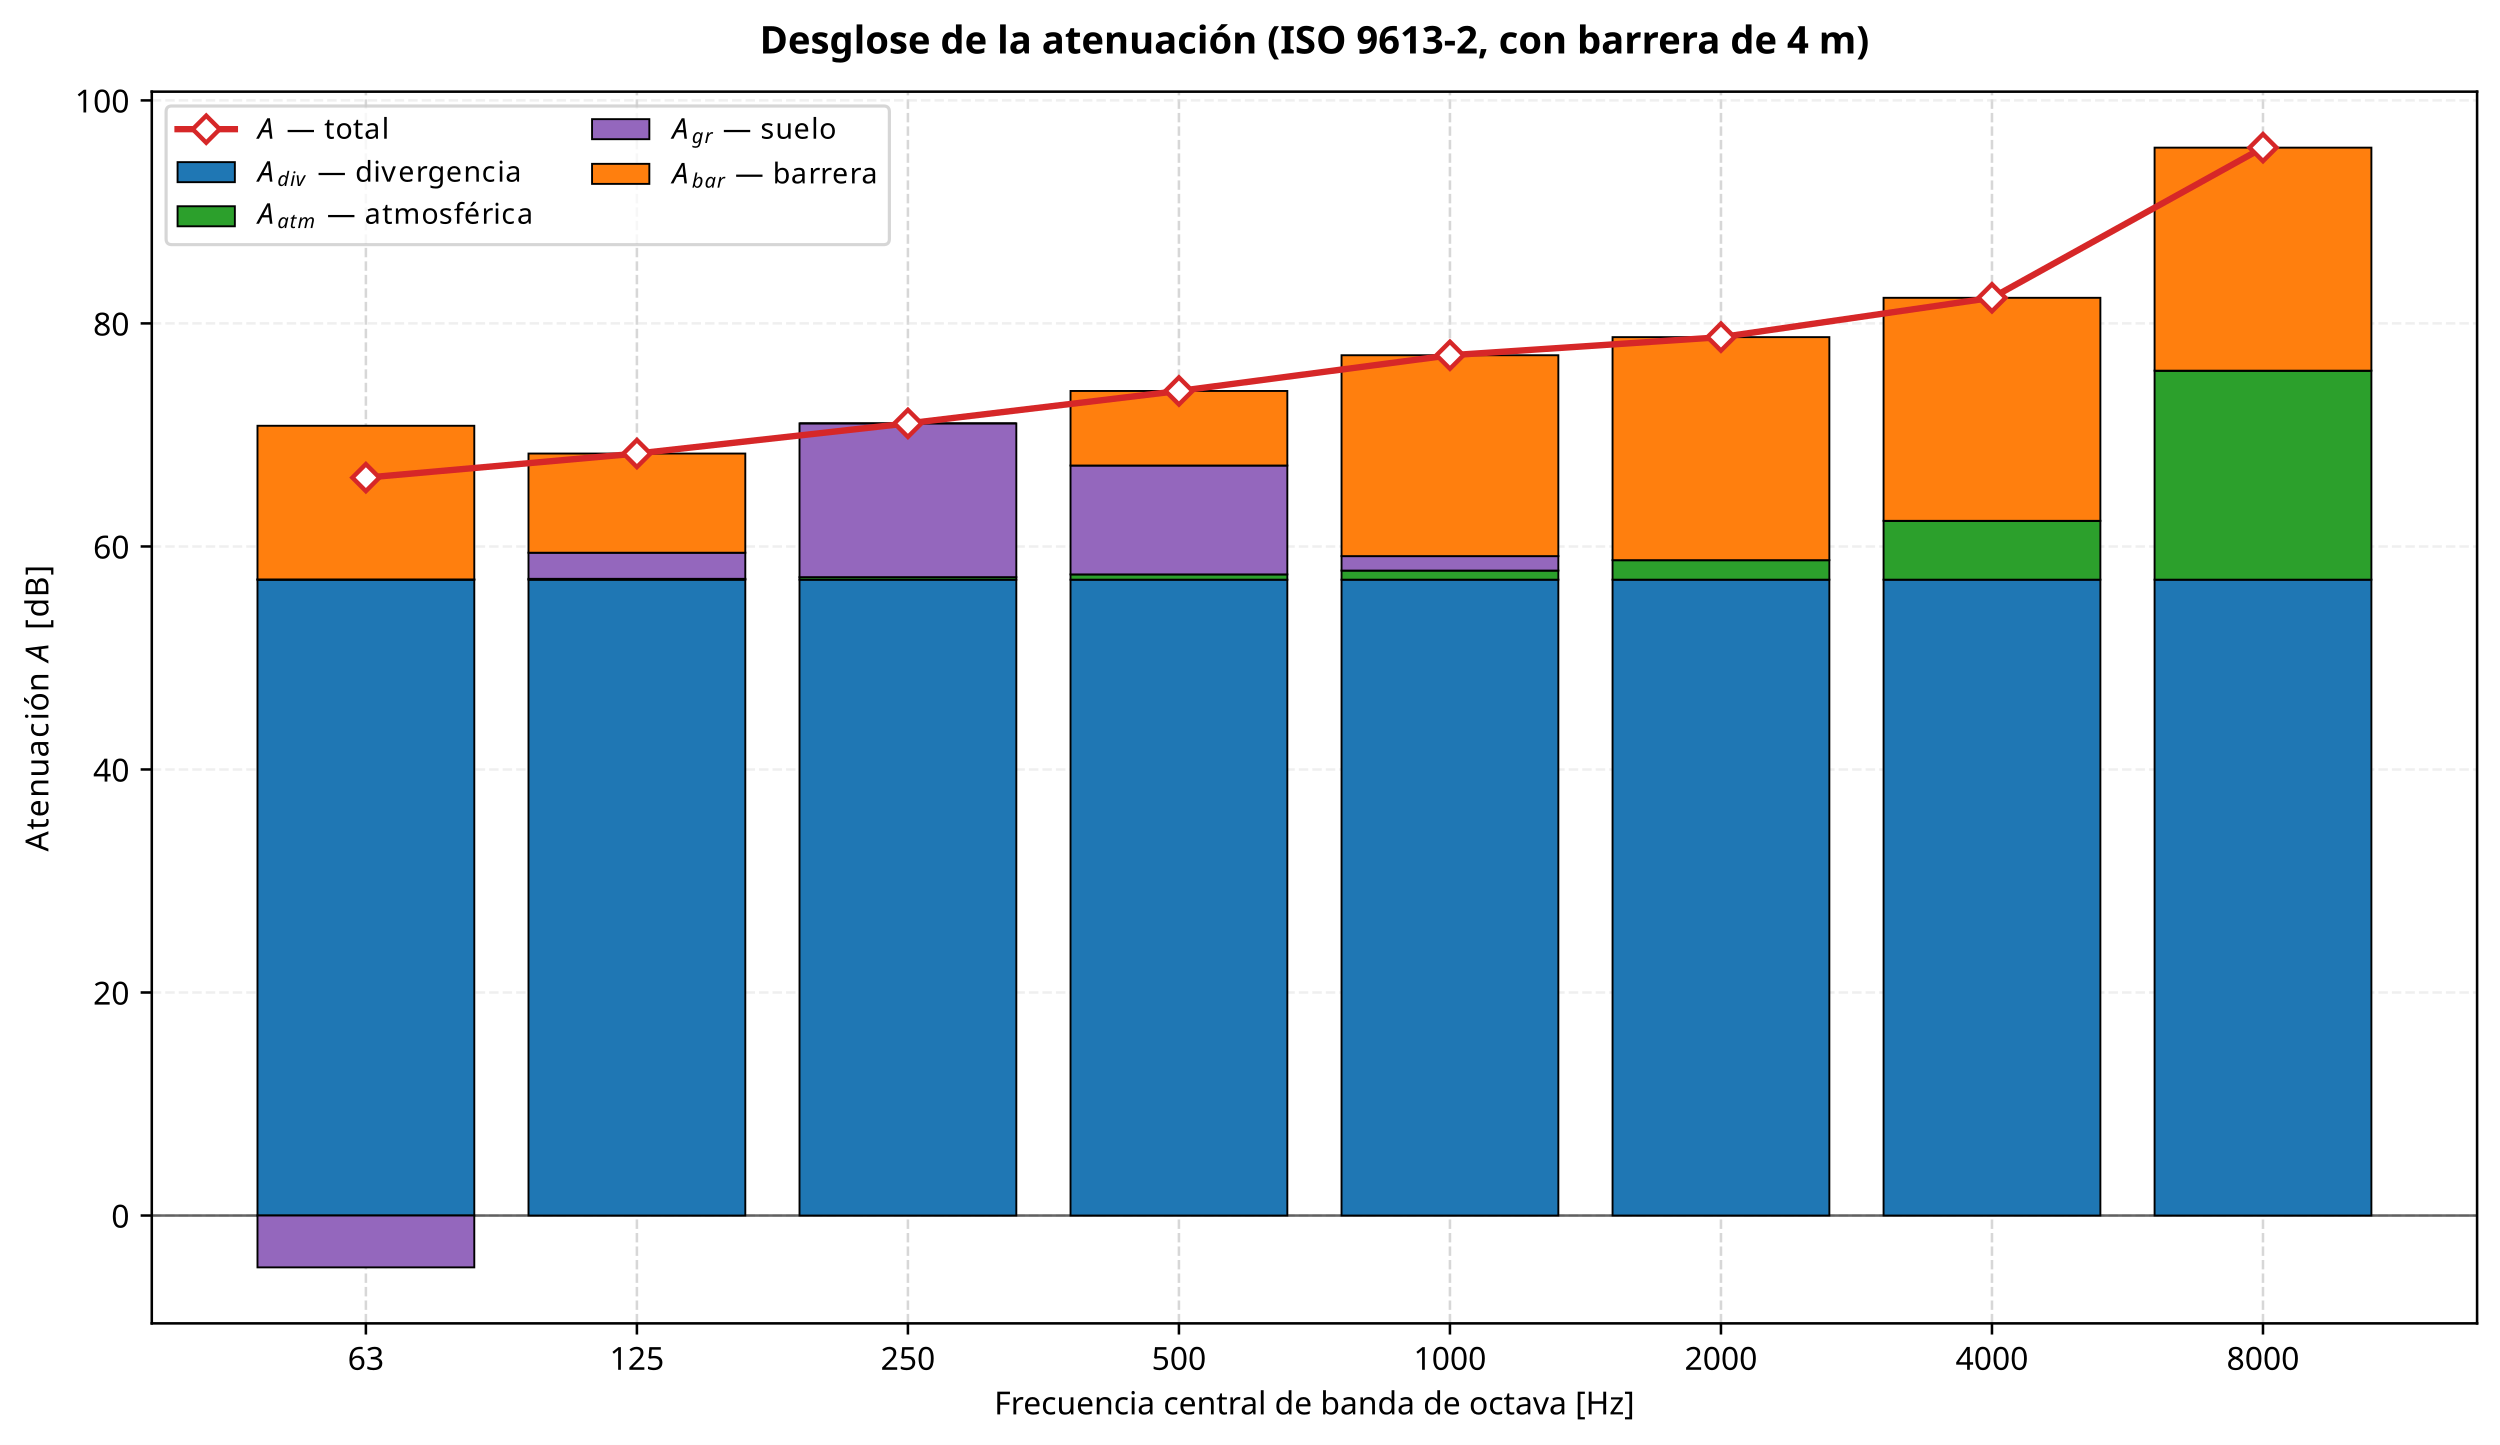
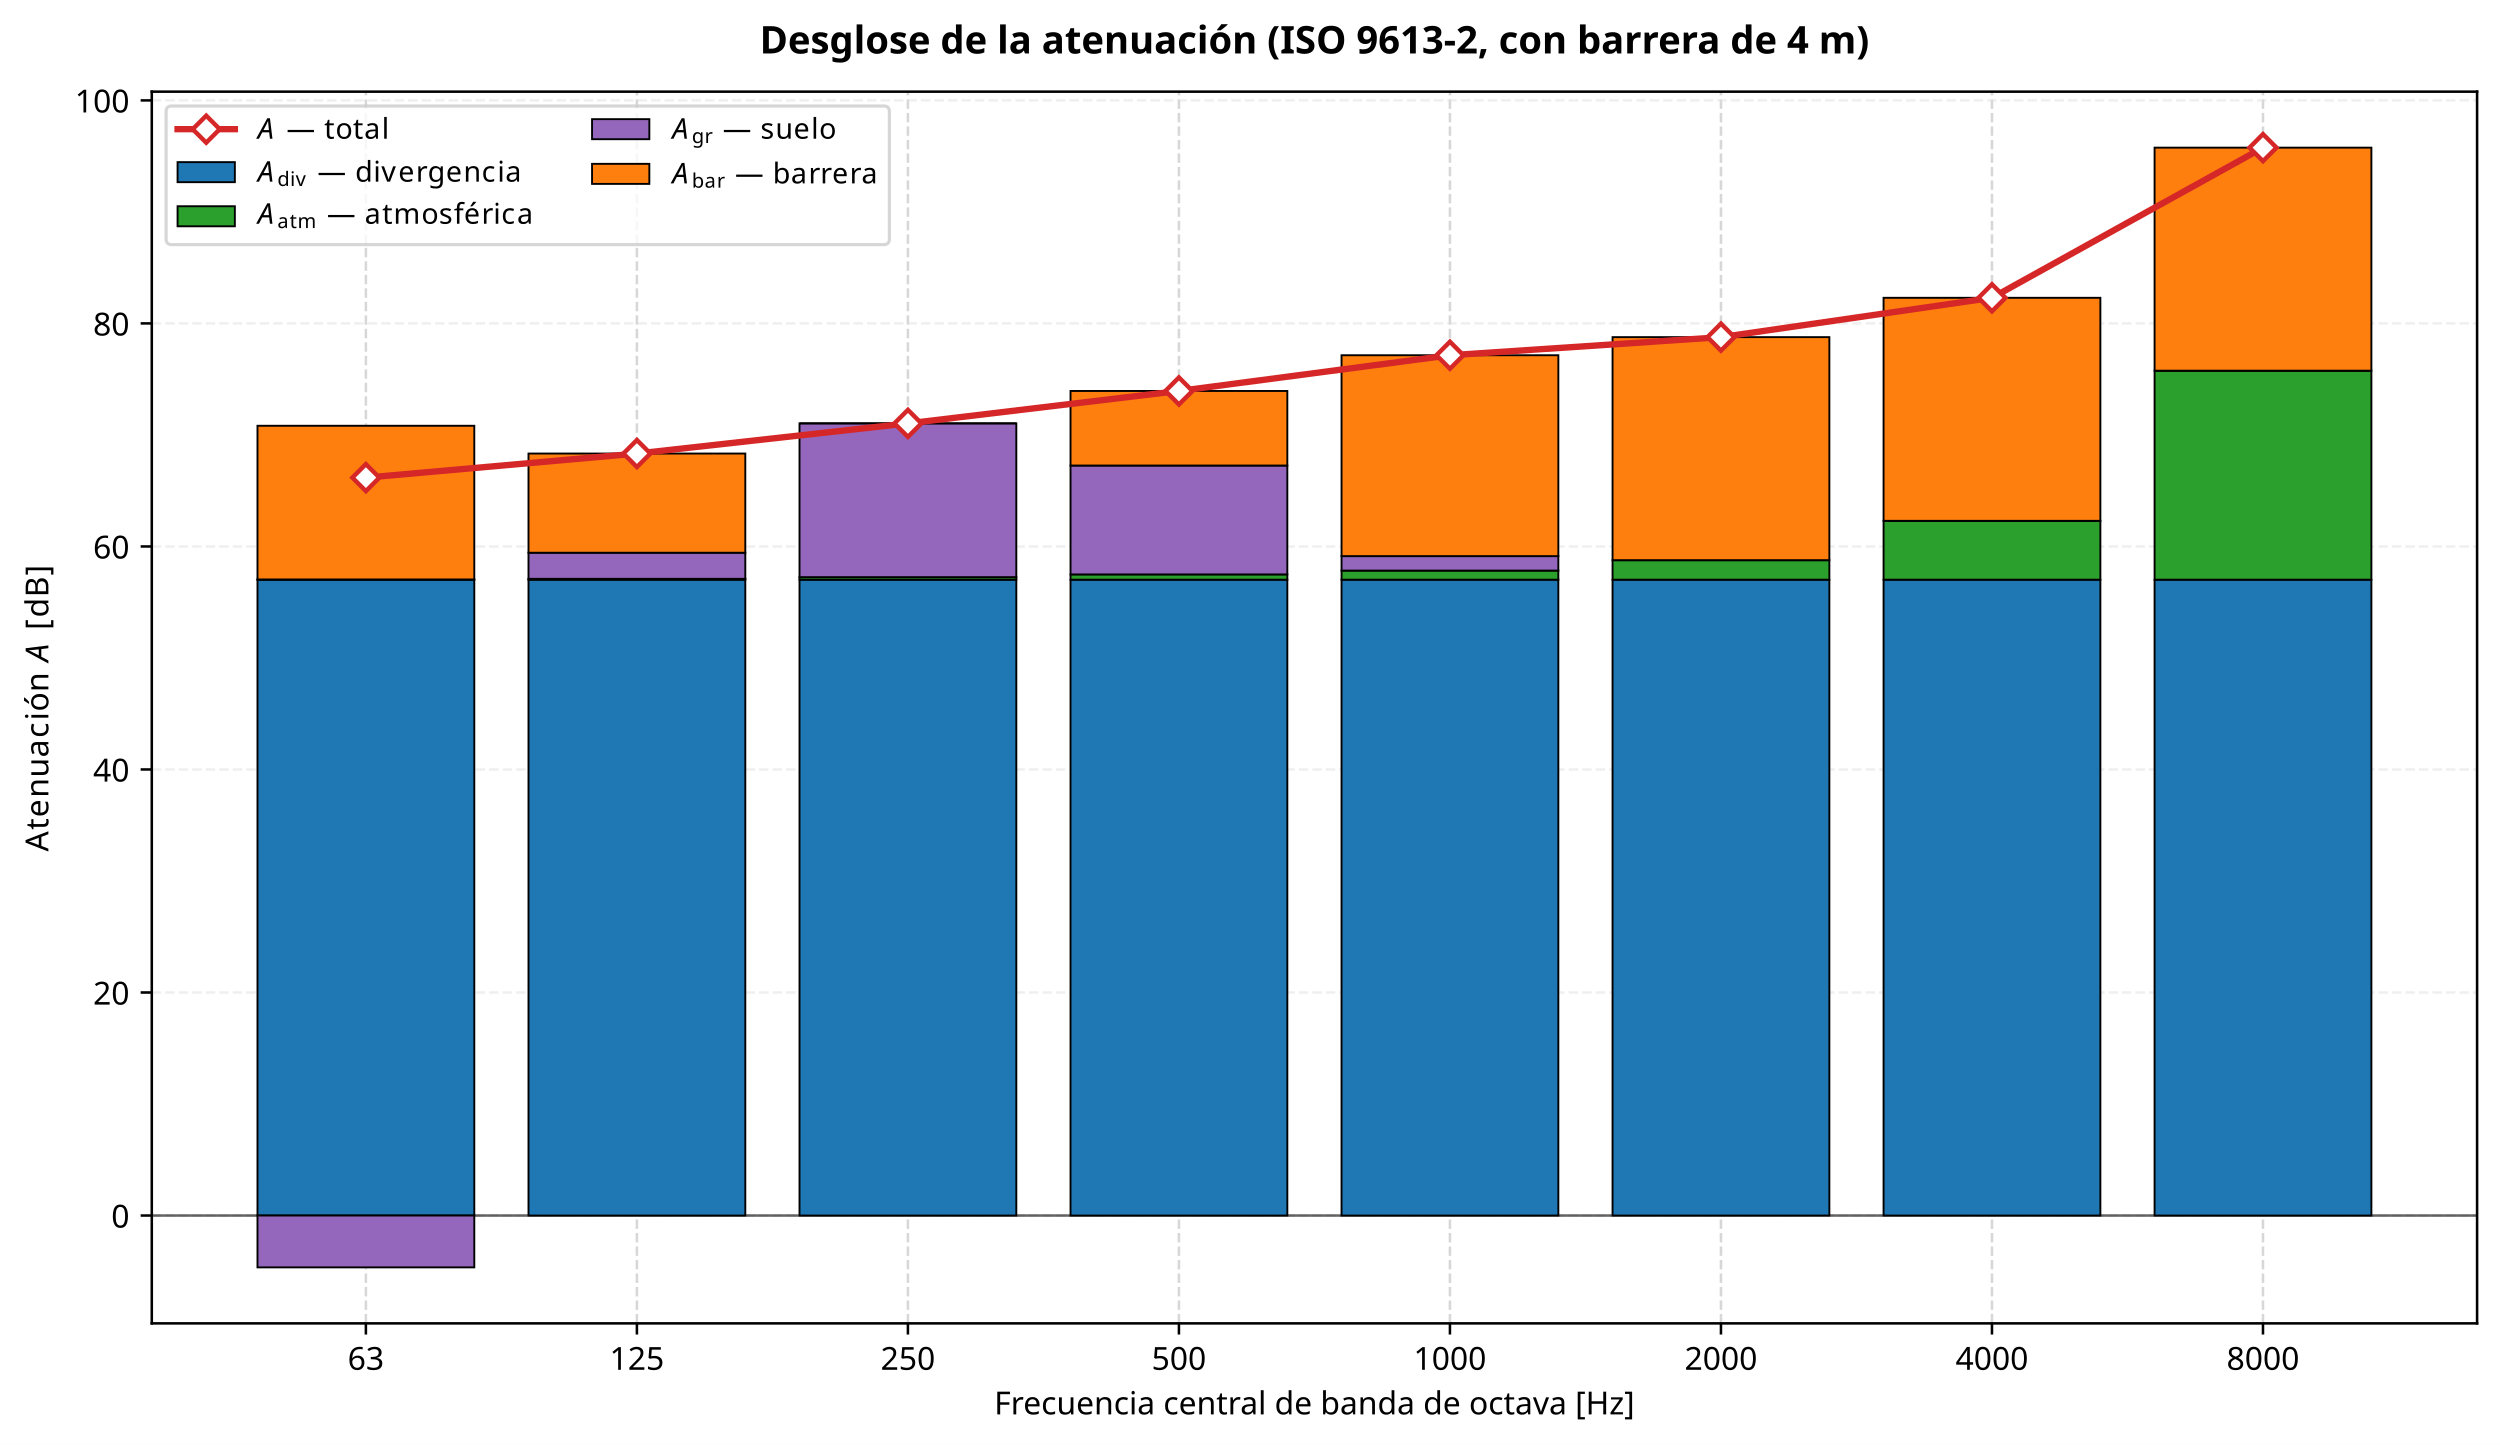
<svg xmlns="http://www.w3.org/2000/svg" xmlns:xlink="http://www.w3.org/1999/xlink" width="785.487pt" height="453.997pt" viewBox="0 0 785.487 453.997" version="1.1">
  <defs>
    <style type="text/css">*{stroke-linejoin: round; stroke-linecap: butt}</style>
  </defs>
  <g id="figure_1">
    <g id="patch_1">
      <path d="M 0 453.997  L 785.487 453.997  L 785.487 0  L 0 0  z " style="fill: #ffffff" />
    </g>
    <g id="axes_1">
      <g id="patch_2">
        <path d="M 47.69 415.796  L 778.288 415.796  L 778.288 28.798  L 47.69 28.798  z " style="fill: #ffffff" />
      </g>
      <g id="matplotlib.axis_1">
        <g id="xtick_1">
          <g id="line2d_1">
            <path d="M 114.959 415.796  L 114.959 28.798  " clip-path="url(#pddff5c7320)" style="fill: none; stroke-dasharray: 2.96,1.28; stroke-dashoffset: 0; stroke: #b0b0b0; stroke-opacity: 0.5; stroke-width: 0.8" />
          </g>
          <g id="line2d_2">
            <defs>
              <path id="m3d27035b55" d="M 0 0  L 0 3.5  " style="stroke: #000000; stroke-width: 0.8" />
            </defs>
            <g>
              <use xlink:href="#m3d27035b55" x="114.959" y="415.796" style="stroke: #000000; stroke-width: 0.8" />
            </g>
          </g>
          <g id="text_1">
            <text style="font-size: 10px; font-family: sans-serif; text-anchor: middle" x="114.959" y="430.393" transform="rotate(-0 114.9593 430.3934)">63</text>
          </g>
        </g>
        <g id="xtick_2">
          <g id="line2d_3">
            <path d="M 200.111 415.796  L 200.111 28.798  " clip-path="url(#pddff5c7320)" style="fill: none; stroke-dasharray: 2.96,1.28; stroke-dashoffset: 0; stroke: #b0b0b0; stroke-opacity: 0.5; stroke-width: 0.8" />
          </g>
          <g id="line2d_4">
            <g>
              <use xlink:href="#m3d27035b55" x="200.111" y="415.796" style="stroke: #000000; stroke-width: 0.8" />
            </g>
          </g>
          <g id="text_2">
            <text style="font-size: 10px; font-family: sans-serif; text-anchor: middle" x="200.111" y="430.393" transform="rotate(-0 200.1106 430.3934)">125</text>
          </g>
        </g>
        <g id="xtick_3">
          <g id="line2d_5">
            <path d="M 285.262 415.796  L 285.262 28.798  " clip-path="url(#pddff5c7320)" style="fill: none; stroke-dasharray: 2.96,1.28; stroke-dashoffset: 0; stroke: #b0b0b0; stroke-opacity: 0.5; stroke-width: 0.8" />
          </g>
          <g id="line2d_6">
            <g>
              <use xlink:href="#m3d27035b55" x="285.262" y="415.796" style="stroke: #000000; stroke-width: 0.8" />
            </g>
          </g>
          <g id="text_3">
            <text style="font-size: 10px; font-family: sans-serif; text-anchor: middle" x="285.262" y="430.393" transform="rotate(-0 285.2618 430.3934)">250</text>
          </g>
        </g>
        <g id="xtick_4">
          <g id="line2d_7">
            <path d="M 370.413 415.796  L 370.413 28.798  " clip-path="url(#pddff5c7320)" style="fill: none; stroke-dasharray: 2.96,1.28; stroke-dashoffset: 0; stroke: #b0b0b0; stroke-opacity: 0.5; stroke-width: 0.8" />
          </g>
          <g id="line2d_8">
            <g>
              <use xlink:href="#m3d27035b55" x="370.413" y="415.796" style="stroke: #000000; stroke-width: 0.8" />
            </g>
          </g>
          <g id="text_4">
            <text style="font-size: 10px; font-family: sans-serif; text-anchor: middle" x="370.413" y="430.393" transform="rotate(-0 370.4131 430.3934)">500</text>
          </g>
        </g>
        <g id="xtick_5">
          <g id="line2d_9">
            <path d="M 455.564 415.796  L 455.564 28.798  " clip-path="url(#pddff5c7320)" style="fill: none; stroke-dasharray: 2.96,1.28; stroke-dashoffset: 0; stroke: #b0b0b0; stroke-opacity: 0.5; stroke-width: 0.8" />
          </g>
          <g id="line2d_10">
            <g>
              <use xlink:href="#m3d27035b55" x="455.564" y="415.796" style="stroke: #000000; stroke-width: 0.8" />
            </g>
          </g>
          <g id="text_5">
            <text style="font-size: 10px; font-family: sans-serif; text-anchor: middle" x="455.564" y="430.393" transform="rotate(-0 455.5643 430.3934)">1000</text>
          </g>
        </g>
        <g id="xtick_6">
          <g id="line2d_11">
            <path d="M 540.716 415.796  L 540.716 28.798  " clip-path="url(#pddff5c7320)" style="fill: none; stroke-dasharray: 2.96,1.28; stroke-dashoffset: 0; stroke: #b0b0b0; stroke-opacity: 0.5; stroke-width: 0.8" />
          </g>
          <g id="line2d_12">
            <g>
              <use xlink:href="#m3d27035b55" x="540.716" y="415.796" style="stroke: #000000; stroke-width: 0.8" />
            </g>
          </g>
          <g id="text_6">
            <text style="font-size: 10px; font-family: sans-serif; text-anchor: middle" x="540.716" y="430.393" transform="rotate(-0 540.7155 430.3934)">2000</text>
          </g>
        </g>
        <g id="xtick_7">
          <g id="line2d_13">
            <path d="M 625.867 415.796  L 625.867 28.798  " clip-path="url(#pddff5c7320)" style="fill: none; stroke-dasharray: 2.96,1.28; stroke-dashoffset: 0; stroke: #b0b0b0; stroke-opacity: 0.5; stroke-width: 0.8" />
          </g>
          <g id="line2d_14">
            <g>
              <use xlink:href="#m3d27035b55" x="625.867" y="415.796" style="stroke: #000000; stroke-width: 0.8" />
            </g>
          </g>
          <g id="text_7">
            <text style="font-size: 10px; font-family: sans-serif; text-anchor: middle" x="625.867" y="430.393" transform="rotate(-0 625.8668 430.3934)">4000</text>
          </g>
        </g>
        <g id="xtick_8">
          <g id="line2d_15">
            <path d="M 711.018 415.796  L 711.018 28.798  " clip-path="url(#pddff5c7320)" style="fill: none; stroke-dasharray: 2.96,1.28; stroke-dashoffset: 0; stroke: #b0b0b0; stroke-opacity: 0.5; stroke-width: 0.8" />
          </g>
          <g id="line2d_16">
            <g>
              <use xlink:href="#m3d27035b55" x="711.018" y="415.796" style="stroke: #000000; stroke-width: 0.8" />
            </g>
          </g>
          <g id="text_8">
            <text style="font-size: 10px; font-family: sans-serif; text-anchor: middle" x="711.018" y="430.393" transform="rotate(-0 711.018 430.3934)">8000</text>
          </g>
        </g>
        <g id="text_9">
          <text style="font-size: 10px; font-family: sans-serif; text-anchor: middle" x="412.989" y="444.394" transform="rotate(-0 412.9887 444.3942)">Frecuencia central de banda de octava [Hz]</text>
        </g>
      </g>
      <g id="matplotlib.axis_2">
        <g id="ytick_1">
          <g id="line2d_17">
            <path d="M 47.69 381.913  L 778.288 381.913  " clip-path="url(#pddff5c7320)" style="fill: none; stroke-dasharray: 2.96,1.28; stroke-dashoffset: 0; stroke: #e0e0e0; stroke-opacity: 0.5; stroke-width: 0.8" />
          </g>
          <g id="line2d_18">
            <defs>
              <path id="mef640d9f3a" d="M 0 0  L -3.5 0  " style="stroke: #000000; stroke-width: 0.8" />
            </defs>
            <g>
              <use xlink:href="#mef640d9f3a" x="47.69" y="381.913" style="stroke: #000000; stroke-width: 0.8" />
            </g>
          </g>
          <g id="text_10">
            <text style="font-size: 10px; font-family: sans-serif; text-anchor: end" x="40.69" y="385.712" transform="rotate(-0 40.68984 385.7117)">0</text>
          </g>
        </g>
        <g id="ytick_2">
          <g id="line2d_19">
            <path d="M 47.69 311.839  L 778.288 311.839  " clip-path="url(#pddff5c7320)" style="fill: none; stroke-dasharray: 2.96,1.28; stroke-dashoffset: 0; stroke: #e0e0e0; stroke-opacity: 0.5; stroke-width: 0.8" />
          </g>
          <g id="line2d_20">
            <g>
              <use xlink:href="#mef640d9f3a" x="47.69" y="311.839" style="stroke: #000000; stroke-width: 0.8" />
            </g>
          </g>
          <g id="text_11">
            <text style="font-size: 10px; font-family: sans-serif; text-anchor: end" x="40.69" y="315.638" transform="rotate(-0 40.68984 315.6381)">20</text>
          </g>
        </g>
        <g id="ytick_3">
          <g id="line2d_21">
            <path d="M 47.69 241.766  L 778.288 241.766  " clip-path="url(#pddff5c7320)" style="fill: none; stroke-dasharray: 2.96,1.28; stroke-dashoffset: 0; stroke: #e0e0e0; stroke-opacity: 0.5; stroke-width: 0.8" />
          </g>
          <g id="line2d_22">
            <g>
              <use xlink:href="#mef640d9f3a" x="47.69" y="241.766" style="stroke: #000000; stroke-width: 0.8" />
            </g>
          </g>
          <g id="text_12">
            <text style="font-size: 10px; font-family: sans-serif; text-anchor: end" x="40.69" y="245.565" transform="rotate(-0 40.68984 245.5646)">40</text>
          </g>
        </g>
        <g id="ytick_4">
          <g id="line2d_23">
            <path d="M 47.69 171.692  L 778.288 171.692  " clip-path="url(#pddff5c7320)" style="fill: none; stroke-dasharray: 2.96,1.28; stroke-dashoffset: 0; stroke: #e0e0e0; stroke-opacity: 0.5; stroke-width: 0.8" />
          </g>
          <g id="line2d_24">
            <g>
              <use xlink:href="#mef640d9f3a" x="47.69" y="171.692" style="stroke: #000000; stroke-width: 0.8" />
            </g>
          </g>
          <g id="text_13">
            <text style="font-size: 10px; font-family: sans-serif; text-anchor: end" x="40.69" y="175.491" transform="rotate(-0 40.68984 175.491)">60</text>
          </g>
        </g>
        <g id="ytick_5">
          <g id="line2d_25">
            <path d="M 47.69 101.619  L 778.288 101.619  " clip-path="url(#pddff5c7320)" style="fill: none; stroke-dasharray: 2.96,1.28; stroke-dashoffset: 0; stroke: #e0e0e0; stroke-opacity: 0.5; stroke-width: 0.8" />
          </g>
          <g id="line2d_26">
            <g>
              <use xlink:href="#mef640d9f3a" x="47.69" y="101.619" style="stroke: #000000; stroke-width: 0.8" />
            </g>
          </g>
          <g id="text_14">
            <text style="font-size: 10px; font-family: sans-serif; text-anchor: end" x="40.69" y="105.417" transform="rotate(-0 40.68984 105.4174)">80</text>
          </g>
        </g>
        <g id="ytick_6">
          <g id="line2d_27">
            <path d="M 47.69 31.545  L 778.288 31.545  " clip-path="url(#pddff5c7320)" style="fill: none; stroke-dasharray: 2.96,1.28; stroke-dashoffset: 0; stroke: #e0e0e0; stroke-opacity: 0.5; stroke-width: 0.8" />
          </g>
          <g id="line2d_28">
            <g>
              <use xlink:href="#mef640d9f3a" x="47.69" y="31.545" style="stroke: #000000; stroke-width: 0.8" />
            </g>
          </g>
          <g id="text_15">
            <text style="font-size: 10px; font-family: sans-serif; text-anchor: end" x="40.69" y="35.344" transform="rotate(-0 40.68984 35.34386)">100</text>
          </g>
        </g>
        <g id="text_16">
          <g transform="translate(15.2 267.547) rotate(-90)">
            <text>
              <tspan x="0" y="-0" style="font-size: 10px; font-family: sans-serif">A</tspan>
              <tspan x="6.841" y="-0" style="font-size: 10px; font-family: sans-serif">t</tspan>
              <tspan x="10.762" y="-0" style="font-size: 10px; font-family: sans-serif">e</tspan>
              <tspan x="16.914" y="-0" style="font-size: 10px; font-family: sans-serif">n</tspan>
              <tspan x="23.252" y="-0" style="font-size: 10px; font-family: sans-serif">u</tspan>
              <tspan x="29.59" y="-0" style="font-size: 10px; font-family: sans-serif">a</tspan>
              <tspan x="35.718" y="-0" style="font-size: 10px; font-family: sans-serif">c</tspan>
              <tspan x="41.216" y="-0" style="font-size: 10px; font-family: sans-serif">i</tspan>
              <tspan x="43.994" y="-0" style="font-size: 10px; font-family: sans-serif">ó</tspan>
              <tspan x="50.112" y="-0" style="font-size: 10px; font-family: sans-serif">n</tspan>
              <tspan x="56.45" y="-0" style="font-size: 10px; font-family: sans-serif"> </tspan>
              <tspan x="66.47" y="-0" style="font-size: 10px; font-family: sans-serif"> </tspan>
              <tspan x="69.648" y="-0" style="font-size: 10px; font-family: sans-serif">[</tspan>
              <tspan x="73.55" y="-0" style="font-size: 10px; font-family: sans-serif">d</tspan>
              <tspan x="79.897" y="-0" style="font-size: 10px; font-family: sans-serif">B</tspan>
              <tspan x="86.758" y="-0" style="font-size: 10px; font-family: sans-serif">]</tspan>
              <tspan x="59.629" y="-0" style="font-style: oblique; font-size: 10px; font-family: sans-serif">A</tspan>
            </text>
          </g>
        </g>
      </g>
      <g id="line2d_29">
        <path d="M 47.69 381.913  L 778.288 381.913  " clip-path="url(#pddff5c7320)" style="fill: none; stroke: #000000; stroke-opacity: 0.6; stroke-width: 0.8; stroke-linecap: square" />
      </g>
      <g id="patch_3">
        <path d="M 47.69 415.796  L 47.69 28.798  " style="fill: none; stroke: #000000; stroke-width: 0.8; stroke-linejoin: miter; stroke-linecap: square" />
      </g>
      <g id="patch_4">
        <path d="M 778.288 415.796  L 778.288 28.798  " style="fill: none; stroke: #000000; stroke-width: 0.8; stroke-linejoin: miter; stroke-linecap: square" />
      </g>
      <g id="patch_5">
        <path d="M 47.69 415.796  L 778.288 415.796  " style="fill: none; stroke: #000000; stroke-width: 0.8; stroke-linejoin: miter; stroke-linecap: square" />
      </g>
      <g id="patch_6">
        <path d="M 47.69 28.798  L 778.288 28.798  " style="fill: none; stroke: #000000; stroke-width: 0.8; stroke-linejoin: miter; stroke-linecap: square" />
      </g>
      <g id="patch_7">
        <path d="M 80.899 381.913  L 149.02 381.913  L 149.02 182.131  L 80.899 182.131  z " clip-path="url(#pddff5c7320)" style="fill: #1f77b4; stroke: #000000; stroke-width: 0.6; stroke-linejoin: miter" />
      </g>
      <g id="patch_8">
        <path d="M 166.05 381.913  L 234.171 381.913  L 234.171 182.131  L 166.05 182.131  z " clip-path="url(#pddff5c7320)" style="fill: #1f77b4; stroke: #000000; stroke-width: 0.6; stroke-linejoin: miter" />
      </g>
      <g id="patch_9">
        <path d="M 251.201 381.913  L 319.322 381.913  L 319.322 182.131  L 251.201 182.131  z " clip-path="url(#pddff5c7320)" style="fill: #1f77b4; stroke: #000000; stroke-width: 0.6; stroke-linejoin: miter" />
      </g>
      <g id="patch_10">
        <path d="M 336.353 381.913  L 404.474 381.913  L 404.474 182.131  L 336.353 182.131  z " clip-path="url(#pddff5c7320)" style="fill: #1f77b4; stroke: #000000; stroke-width: 0.6; stroke-linejoin: miter" />
      </g>
      <g id="patch_11">
        <path d="M 421.504 381.913  L 489.625 381.913  L 489.625 182.131  L 421.504 182.131  z " clip-path="url(#pddff5c7320)" style="fill: #1f77b4; stroke: #000000; stroke-width: 0.6; stroke-linejoin: miter" />
      </g>
      <g id="patch_12">
        <path d="M 506.655 381.913  L 574.776 381.913  L 574.776 182.131  L 506.655 182.131  z " clip-path="url(#pddff5c7320)" style="fill: #1f77b4; stroke: #000000; stroke-width: 0.6; stroke-linejoin: miter" />
      </g>
      <g id="patch_13">
        <path d="M 591.806 381.913  L 659.927 381.913  L 659.927 182.131  L 591.806 182.131  z " clip-path="url(#pddff5c7320)" style="fill: #1f77b4; stroke: #000000; stroke-width: 0.6; stroke-linejoin: miter" />
      </g>
      <g id="patch_14">
        <path d="M 676.958 381.913  L 745.079 381.913  L 745.079 182.131  L 676.958 182.131  z " clip-path="url(#pddff5c7320)" style="fill: #1f77b4; stroke: #000000; stroke-width: 0.6; stroke-linejoin: miter" />
      </g>
      <g id="patch_15">
        <path d="M 80.899 182.131  L 149.02 182.131  L 149.02 182.058  L 80.899 182.058  z " clip-path="url(#pddff5c7320)" style="fill: #2ca02c; stroke: #000000; stroke-width: 0.6; stroke-linejoin: miter" />
      </g>
      <g id="patch_16">
        <path d="M 166.05 182.131  L 234.171 182.131  L 234.171 181.864  L 166.05 181.864  z " clip-path="url(#pddff5c7320)" style="fill: #2ca02c; stroke: #000000; stroke-width: 0.6; stroke-linejoin: miter" />
      </g>
      <g id="patch_17">
        <path d="M 251.201 182.131  L 319.322 182.131  L 319.322 181.338  L 251.201 181.338  z " clip-path="url(#pddff5c7320)" style="fill: #2ca02c; stroke: #000000; stroke-width: 0.6; stroke-linejoin: miter" />
      </g>
      <g id="patch_18">
        <path d="M 336.353 182.131  L 404.474 182.131  L 404.474 180.475  L 336.353 180.475  z " clip-path="url(#pddff5c7320)" style="fill: #2ca02c; stroke: #000000; stroke-width: 0.6; stroke-linejoin: miter" />
      </g>
      <g id="patch_19">
        <path d="M 421.504 182.131  L 489.625 182.131  L 489.625 179.273  L 421.504 179.273  z " clip-path="url(#pddff5c7320)" style="fill: #2ca02c; stroke: #000000; stroke-width: 0.6; stroke-linejoin: miter" />
      </g>
      <g id="patch_20">
        <path d="M 506.655 182.131  L 574.776 182.131  L 574.776 176.001  L 506.655 176.001  z " clip-path="url(#pddff5c7320)" style="fill: #2ca02c; stroke: #000000; stroke-width: 0.6; stroke-linejoin: miter" />
      </g>
      <g id="patch_21">
        <path d="M 591.806 182.131  L 659.927 182.131  L 659.927 163.642  L 591.806 163.642  z " clip-path="url(#pddff5c7320)" style="fill: #2ca02c; stroke: #000000; stroke-width: 0.6; stroke-linejoin: miter" />
      </g>
      <g id="patch_22">
        <path d="M 676.958 182.131  L 745.079 182.131  L 745.079 116.462  L 676.958 116.462  z " clip-path="url(#pddff5c7320)" style="fill: #2ca02c; stroke: #000000; stroke-width: 0.6; stroke-linejoin: miter" />
      </g>
      <g id="patch_23">
        <path d="M 80.899 381.913  L 149.02 381.913  L 149.02 398.205  L 80.899 398.205  z " clip-path="url(#pddff5c7320)" style="fill: #9467bd; stroke: #000000; stroke-width: 0.6; stroke-linejoin: miter" />
      </g>
      <g id="patch_24">
        <path d="M 166.05 181.864  L 234.171 181.864  L 234.171 173.663  L 166.05 173.663  z " clip-path="url(#pddff5c7320)" style="fill: #9467bd; stroke: #000000; stroke-width: 0.6; stroke-linejoin: miter" />
      </g>
      <g id="patch_25">
        <path d="M 251.201 181.338  L 319.322 181.338  L 319.322 133.023  L 251.201 133.023  z " clip-path="url(#pddff5c7320)" style="fill: #9467bd; stroke: #000000; stroke-width: 0.6; stroke-linejoin: miter" />
      </g>
      <g id="patch_26">
        <path d="M 336.353 180.475  L 404.474 180.475  L 404.474 146.265  L 336.353 146.265  z " clip-path="url(#pddff5c7320)" style="fill: #9467bd; stroke: #000000; stroke-width: 0.6; stroke-linejoin: miter" />
      </g>
      <g id="patch_27">
        <path d="M 421.504 179.273  L 489.625 179.273  L 489.625 174.733  L 421.504 174.733  z " clip-path="url(#pddff5c7320)" style="fill: #9467bd; stroke: #000000; stroke-width: 0.6; stroke-linejoin: miter" />
      </g>
      <g id="patch_28">
        <path d="M 506.655 176.001  L 574.776 176.001  L 574.776 176.001  L 506.655 176.001  z " clip-path="url(#pddff5c7320)" style="fill: #9467bd; stroke: #000000; stroke-width: 0.6; stroke-linejoin: miter" />
      </g>
      <g id="patch_29">
        <path d="M 591.806 163.642  L 659.927 163.642  L 659.927 163.642  L 591.806 163.642  z " clip-path="url(#pddff5c7320)" style="fill: #9467bd; stroke: #000000; stroke-width: 0.6; stroke-linejoin: miter" />
      </g>
      <g id="patch_30">
        <path d="M 676.958 116.462  L 745.079 116.462  L 745.079 116.462  L 676.958 116.462  z " clip-path="url(#pddff5c7320)" style="fill: #9467bd; stroke: #000000; stroke-width: 0.6; stroke-linejoin: miter" />
      </g>
      <g id="patch_31">
        <path d="M 80.899 182.058  L 149.02 182.058  L 149.02 133.774  L 80.899 133.774  z " clip-path="url(#pddff5c7320)" style="fill: #ff7f0e; stroke: #000000; stroke-width: 0.6; stroke-linejoin: miter" />
      </g>
      <g id="patch_32">
        <path d="M 166.05 173.663  L 234.171 173.663  L 234.171 142.5  L 166.05 142.5  z " clip-path="url(#pddff5c7320)" style="fill: #ff7f0e; stroke: #000000; stroke-width: 0.6; stroke-linejoin: miter" />
      </g>
      <g id="patch_33">
        <path d="M 251.201 133.023  L 319.322 133.023  L 319.322 133.023  L 251.201 133.023  z " clip-path="url(#pddff5c7320)" style="fill: #ff7f0e; stroke: #000000; stroke-width: 0.6; stroke-linejoin: miter" />
      </g>
      <g id="patch_34">
        <path d="M 336.353 146.265  L 404.474 146.265  L 404.474 122.839  L 336.353 122.839  z " clip-path="url(#pddff5c7320)" style="fill: #ff7f0e; stroke: #000000; stroke-width: 0.6; stroke-linejoin: miter" />
      </g>
      <g id="patch_35">
        <path d="M 421.504 174.733  L 489.625 174.733  L 489.625 111.615  L 421.504 111.615  z " clip-path="url(#pddff5c7320)" style="fill: #ff7f0e; stroke: #000000; stroke-width: 0.6; stroke-linejoin: miter" />
      </g>
      <g id="patch_36">
        <path d="M 506.655 176.001  L 574.776 176.001  L 574.776 105.927  L 506.655 105.927  z " clip-path="url(#pddff5c7320)" style="fill: #ff7f0e; stroke: #000000; stroke-width: 0.6; stroke-linejoin: miter" />
      </g>
      <g id="patch_37">
        <path d="M 591.806 163.642  L 659.927 163.642  L 659.927 93.568  L 591.806 93.568  z " clip-path="url(#pddff5c7320)" style="fill: #ff7f0e; stroke: #000000; stroke-width: 0.6; stroke-linejoin: miter" />
      </g>
      <g id="patch_38">
        <path d="M 676.958 116.462  L 745.079 116.462  L 745.079 46.389  L 676.958 46.389  z " clip-path="url(#pddff5c7320)" style="fill: #ff7f0e; stroke: #000000; stroke-width: 0.6; stroke-linejoin: miter" />
      </g>
      <g id="text_17">
        <text style="font-weight: 700; font-size: 12px; font-family: sans-serif; text-anchor: middle" x="412.989" y="16.798" transform="rotate(-0 412.9887 16.79812)">Desglose de la atenuación (ISO 9613-2, con barrera de 4 m)</text>
      </g>
      <g id="line2d_30">
        <path d="M 114.959 150.066  L 200.111 142.5  L 285.262 133.023  L 370.413 122.839  L 455.564 111.615  L 540.716 105.927  L 625.867 93.568  L 711.018 46.389  " clip-path="url(#pddff5c7320)" style="fill: none; stroke: #d62728; stroke-width: 2; stroke-linecap: square" />
        <defs>
          <path id="mbc85dbed72" d="M -0 4.243  L 4.243 0  L 0 -4.243  L -4.243 -0  z " style="stroke: #d62728; stroke-width: 1.4; stroke-linejoin: miter" />
        </defs>
        <g clip-path="url(#pddff5c7320)">
          <use xlink:href="#mbc85dbed72" x="114.959" y="150.066" style="fill: #ffffff; stroke: #d62728; stroke-width: 1.4; stroke-linejoin: miter" />
          <use xlink:href="#mbc85dbed72" x="200.111" y="142.5" style="fill: #ffffff; stroke: #d62728; stroke-width: 1.4; stroke-linejoin: miter" />
          <use xlink:href="#mbc85dbed72" x="285.262" y="133.023" style="fill: #ffffff; stroke: #d62728; stroke-width: 1.4; stroke-linejoin: miter" />
          <use xlink:href="#mbc85dbed72" x="370.413" y="122.839" style="fill: #ffffff; stroke: #d62728; stroke-width: 1.4; stroke-linejoin: miter" />
          <use xlink:href="#mbc85dbed72" x="455.564" y="111.615" style="fill: #ffffff; stroke: #d62728; stroke-width: 1.4; stroke-linejoin: miter" />
          <use xlink:href="#mbc85dbed72" x="540.716" y="105.927" style="fill: #ffffff; stroke: #d62728; stroke-width: 1.4; stroke-linejoin: miter" />
          <use xlink:href="#mbc85dbed72" x="625.867" y="93.568" style="fill: #ffffff; stroke: #d62728; stroke-width: 1.4; stroke-linejoin: miter" />
          <use xlink:href="#mbc85dbed72" x="711.018" y="46.389" style="fill: #ffffff; stroke: #d62728; stroke-width: 1.4; stroke-linejoin: miter" />
        </g>
      </g>
      <g id="legend_1">
        <g id="patch_39">
          <path d="M 53.99 76.864  L 277.64 76.864  Q 279.44 76.864 279.44 75.064  L 279.44 35.098  Q 279.44 33.298 277.64 33.298  L 53.99 33.298  Q 52.19 33.298 52.19 35.098  L 52.19 75.064  Q 52.19 76.864 53.99 76.864  z " style="fill: #ffffff; opacity: 0.8; stroke: #cccccc; stroke-linejoin: miter" />
        </g>
        <g id="line2d_31">
          <path d="M 55.79 40.588  L 64.79 40.588  L 73.79 40.588  " style="fill: none; stroke: #d62728; stroke-width: 2; stroke-linecap: square" />
          <g>
            <use xlink:href="#mbc85dbed72" x="64.79" y="40.588" style="fill: #ffffff; stroke: #d62728; stroke-width: 1.4; stroke-linejoin: miter" />
          </g>
        </g>
        <g id="text_18">
          <g transform="translate(80.98984 43.73812)">
            <text>
              <tspan x="0" y="-0.156" style="font-style: oblique; font-size: 9px; font-family: sans-serif">A</tspan>
              <tspan x="6.157" y="-0.156" style="font-size: 9px; font-family: sans-serif"> </tspan>
              <tspan x="18.018" y="-0.156" style="font-size: 9px; font-family: sans-serif"> </tspan>
              <tspan x="20.878" y="-0.156" style="font-size: 9px; font-family: sans-serif">t</tspan>
              <tspan x="24.407" y="-0.156" style="font-size: 9px; font-family: sans-serif">o</tspan>
              <tspan x="29.914" y="-0.156" style="font-size: 9px; font-family: sans-serif">t</tspan>
              <tspan x="33.442" y="-0.156" style="font-size: 9px; font-family: sans-serif">a</tspan>
              <tspan x="38.958" y="-0.156" style="font-size: 9px; font-family: sans-serif">l</tspan>
              <tspan x="9.018" y="-0.156" style="font-size: 9px; font-family: sans-serif">—</tspan>
            </text>
          </g>
        </g>
        <g id="patch_40">
          <path d="M 55.79 57.24  L 73.79 57.24  L 73.79 50.94  L 55.79 50.94  z " style="fill: #1f77b4; stroke: #000000; stroke-width: 0.6; stroke-linejoin: miter" />
        </g>
        <g id="text_19">
          <g transform="translate(80.98984 57.24023)">
            <text>
              <tspan x="0" y="-0.156" style="font-style: oblique; font-size: 9px; font-family: sans-serif">A</tspan>
-               <tspan x="6.157" y="1.194" style="font-style: oblique; font-size: 6.3px; font-family: sans-serif">d</tspan>
-               <tspan x="10.156" y="1.194" style="font-style: oblique; font-size: 6.3px; font-family: sans-serif">i</tspan>
-               <tspan x="11.906" y="1.194" style="font-style: oblique; font-size: 6.3px; font-family: sans-serif">v</tspan>
+               <tspan x="6.157" y="1.194" style="font-size: 6.3px; font-family: sans-serif">d</tspan>
+               <tspan x="10.156" y="1.194" style="font-size: 6.3px; font-family: sans-serif">i</tspan>
+               <tspan x="11.906" y="1.194" style="font-size: 6.3px; font-family: sans-serif">v</tspan>
              <tspan x="15.881" y="-0.156" style="font-size: 9px; font-family: sans-serif"> </tspan>
              <tspan x="27.741" y="-0.156" style="font-size: 9px; font-family: sans-serif"> </tspan>
              <tspan x="30.602" y="-0.156" style="font-size: 9px; font-family: sans-serif">d</tspan>
              <tspan x="36.315" y="-0.156" style="font-size: 9px; font-family: sans-serif">i</tspan>
              <tspan x="38.816" y="-0.156" style="font-size: 9px; font-family: sans-serif">v</tspan>
              <tspan x="44.142" y="-0.156" style="font-size: 9px; font-family: sans-serif">e</tspan>
              <tspan x="49.679" y="-0.156" style="font-size: 9px; font-family: sans-serif">r</tspan>
              <tspan x="53.379" y="-0.156" style="font-size: 9px; font-family: sans-serif">g</tspan>
              <tspan x="59.092" y="-0.156" style="font-size: 9px; font-family: sans-serif">e</tspan>
              <tspan x="64.629" y="-0.156" style="font-size: 9px; font-family: sans-serif">n</tspan>
              <tspan x="70.333" y="-0.156" style="font-size: 9px; font-family: sans-serif">c</tspan>
              <tspan x="75.281" y="-0.156" style="font-size: 9px; font-family: sans-serif">i</tspan>
              <tspan x="77.782" y="-0.156" style="font-size: 9px; font-family: sans-serif">a</tspan>
              <tspan x="18.741" y="-0.156" style="font-size: 9px; font-family: sans-serif">—</tspan>
            </text>
          </g>
        </g>
        <g id="patch_41">
          <path d="M 55.79 71.102  L 73.79 71.102  L 73.79 64.802  L 55.79 64.802  z " style="fill: #2ca02c; stroke: #000000; stroke-width: 0.6; stroke-linejoin: miter" />
        </g>
        <g id="text_20">
          <g transform="translate(80.98984 71.10234)">
            <text>
              <tspan x="0" y="-0.797" style="font-style: oblique; font-size: 9px; font-family: sans-serif">A</tspan>
-               <tspan x="6.157" y="0.553" style="font-style: oblique; font-size: 6.3px; font-family: sans-serif">a</tspan>
-               <tspan x="10.017" y="0.553" style="font-style: oblique; font-size: 6.3px; font-family: sans-serif">t</tspan>
-               <tspan x="12.488" y="0.553" style="font-style: oblique; font-size: 6.3px; font-family: sans-serif">m</tspan>
+               <tspan x="6.157" y="0.553" style="font-size: 6.3px; font-family: sans-serif">a</tspan>
+               <tspan x="10.017" y="0.553" style="font-size: 6.3px; font-family: sans-serif">t</tspan>
+               <tspan x="12.488" y="0.553" style="font-size: 6.3px; font-family: sans-serif">m</tspan>
              <tspan x="18.871" y="-0.797" style="font-size: 9px; font-family: sans-serif"> </tspan>
              <tspan x="30.731" y="-0.797" style="font-size: 9px; font-family: sans-serif"> </tspan>
              <tspan x="33.592" y="-0.797" style="font-size: 9px; font-family: sans-serif">a</tspan>
              <tspan x="39.107" y="-0.797" style="font-size: 9px; font-family: sans-serif">t</tspan>
              <tspan x="42.636" y="-0.797" style="font-size: 9px; font-family: sans-serif">m</tspan>
              <tspan x="51.403" y="-0.797" style="font-size: 9px; font-family: sans-serif">o</tspan>
              <tspan x="56.91" y="-0.797" style="font-size: 9px; font-family: sans-serif">s</tspan>
              <tspan x="61.599" y="-0.797" style="font-size: 9px; font-family: sans-serif">f</tspan>
              <tspan x="64.767" y="-0.797" style="font-size: 9px; font-family: sans-serif">é</tspan>
              <tspan x="70.304" y="-0.797" style="font-size: 9px; font-family: sans-serif">r</tspan>
              <tspan x="74.004" y="-0.797" style="font-size: 9px; font-family: sans-serif">i</tspan>
              <tspan x="76.505" y="-0.797" style="font-size: 9px; font-family: sans-serif">c</tspan>
              <tspan x="81.453" y="-0.797" style="font-size: 9px; font-family: sans-serif">a</tspan>
              <tspan x="21.731" y="-0.797" style="font-size: 9px; font-family: sans-serif">—</tspan>
            </text>
          </g>
        </g>
        <g id="patch_42">
          <path d="M 186.02 43.738  L 204.02 43.738  L 204.02 37.438  L 186.02 37.438  z " style="fill: #9467bd; stroke: #000000; stroke-width: 0.6; stroke-linejoin: miter" />
        </g>
        <g id="text_21">
          <g transform="translate(211.2198 43.73812)">
            <text>
              <tspan x="0" y="-0.156" style="font-style: oblique; font-size: 9px; font-family: sans-serif">A</tspan>
-               <tspan x="6.157" y="1.194" style="font-style: oblique; font-size: 6.3px; font-family: sans-serif">g</tspan>
-               <tspan x="10.156" y="1.194" style="font-style: oblique; font-size: 6.3px; font-family: sans-serif">r</tspan>
+               <tspan x="6.157" y="1.194" style="font-size: 6.3px; font-family: sans-serif">g</tspan>
+               <tspan x="10.156" y="1.194" style="font-size: 6.3px; font-family: sans-serif">r</tspan>
              <tspan x="12.992" y="-0.156" style="font-size: 9px; font-family: sans-serif"> </tspan>
              <tspan x="24.853" y="-0.156" style="font-size: 9px; font-family: sans-serif"> </tspan>
              <tspan x="27.714" y="-0.156" style="font-size: 9px; font-family: sans-serif">s</tspan>
              <tspan x="32.403" y="-0.156" style="font-size: 9px; font-family: sans-serif">u</tspan>
              <tspan x="38.107" y="-0.156" style="font-size: 9px; font-family: sans-serif">e</tspan>
              <tspan x="43.644" y="-0.156" style="font-size: 9px; font-family: sans-serif">l</tspan>
              <tspan x="46.144" y="-0.156" style="font-size: 9px; font-family: sans-serif">o</tspan>
              <tspan x="15.853" y="-0.156" style="font-size: 9px; font-family: sans-serif">—</tspan>
            </text>
          </g>
        </g>
        <g id="patch_43">
          <path d="M 186.02 57.778  L 204.02 57.778  L 204.02 51.478  L 186.02 51.478  z " style="fill: #ff7f0e; stroke: #000000; stroke-width: 0.6; stroke-linejoin: miter" />
        </g>
        <g id="text_22">
          <g transform="translate(211.2198 57.77813)">
            <text>
              <tspan x="0" y="-0.156" style="font-style: oblique; font-size: 9px; font-family: sans-serif">A</tspan>
-               <tspan x="6.157" y="1.194" style="font-style: oblique; font-size: 6.3px; font-family: sans-serif">b</tspan>
-               <tspan x="10.156" y="1.194" style="font-style: oblique; font-size: 6.3px; font-family: sans-serif">a</tspan>
-               <tspan x="14.016" y="1.194" style="font-style: oblique; font-size: 6.3px; font-family: sans-serif">r</tspan>
+               <tspan x="6.157" y="1.194" style="font-size: 6.3px; font-family: sans-serif">b</tspan>
+               <tspan x="10.156" y="1.194" style="font-size: 6.3px; font-family: sans-serif">a</tspan>
+               <tspan x="14.016" y="1.194" style="font-size: 6.3px; font-family: sans-serif">r</tspan>
              <tspan x="16.853" y="-0.156" style="font-size: 9px; font-family: sans-serif"> </tspan>
              <tspan x="28.713" y="-0.156" style="font-size: 9px; font-family: sans-serif"> </tspan>
              <tspan x="31.574" y="-0.156" style="font-size: 9px; font-family: sans-serif">b</tspan>
              <tspan x="37.287" y="-0.156" style="font-size: 9px; font-family: sans-serif">a</tspan>
              <tspan x="42.802" y="-0.156" style="font-size: 9px; font-family: sans-serif">r</tspan>
              <tspan x="46.502" y="-0.156" style="font-size: 9px; font-family: sans-serif">r</tspan>
              <tspan x="50.203" y="-0.156" style="font-size: 9px; font-family: sans-serif">e</tspan>
              <tspan x="55.74" y="-0.156" style="font-size: 9px; font-family: sans-serif">r</tspan>
              <tspan x="59.44" y="-0.156" style="font-size: 9px; font-family: sans-serif">a</tspan>
              <tspan x="19.713" y="-0.156" style="font-size: 9px; font-family: sans-serif">—</tspan>
            </text>
          </g>
        </g>
      </g>
    </g>
  </g>
  <defs>
    <clipPath id="pddff5c7320">
      <rect x="47.69" y="28.798" width="730.598" height="386.998" />
    </clipPath>
  </defs>
</svg>
